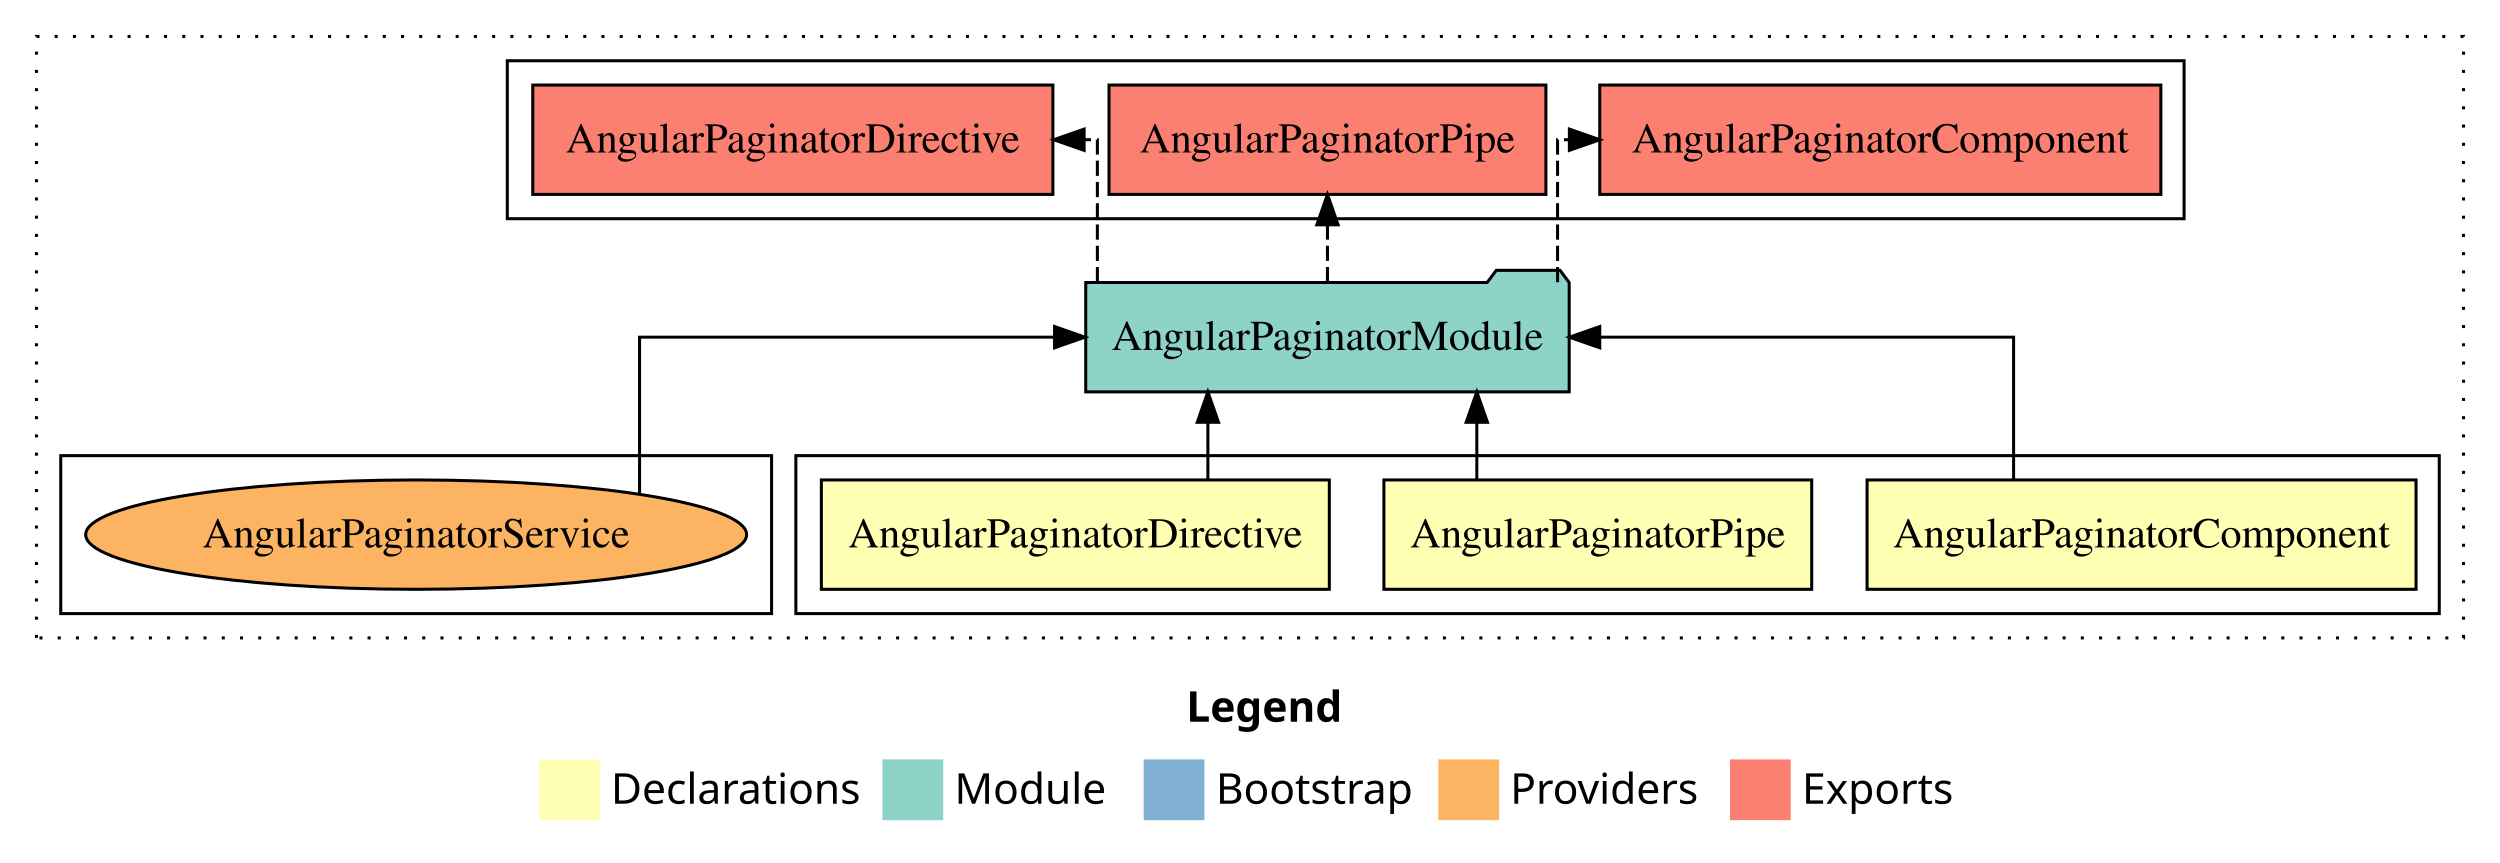
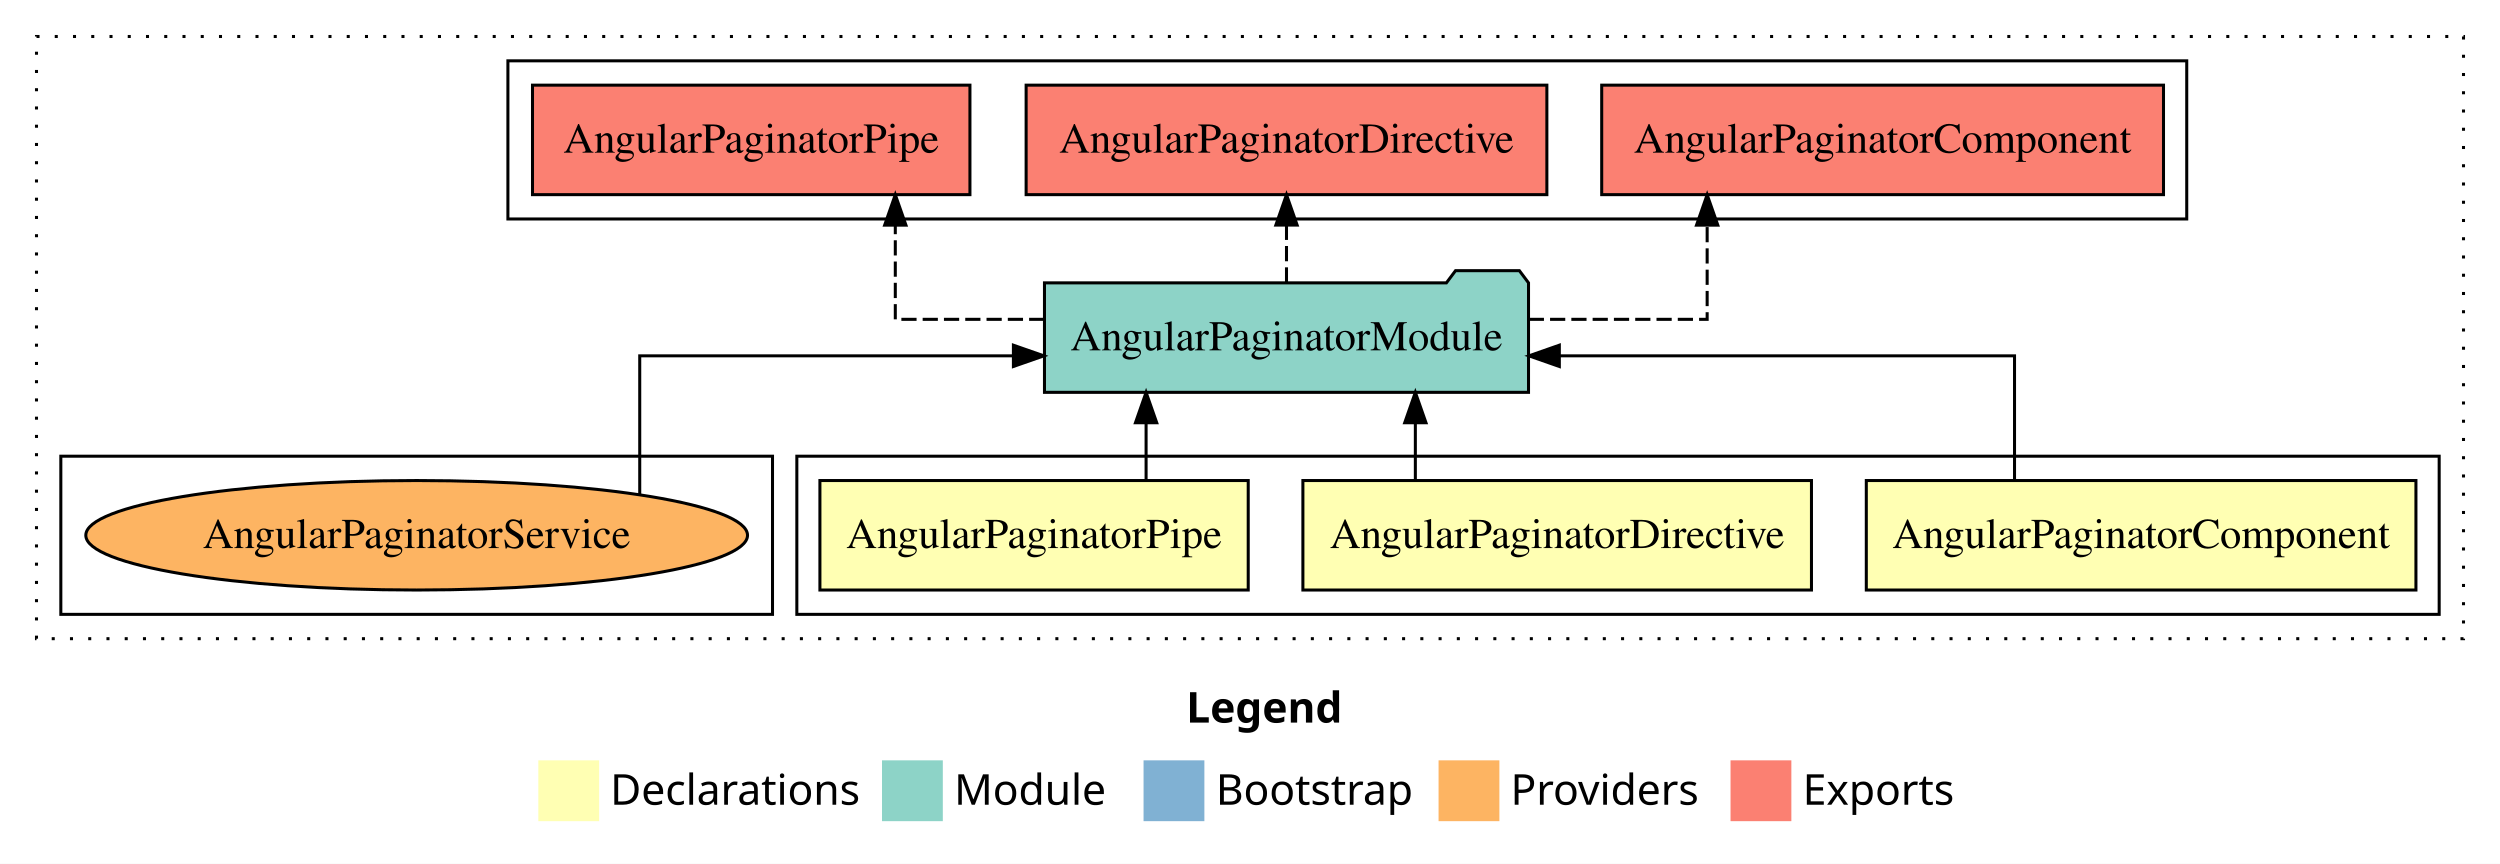
- <svg xmlns="http://www.w3.org/2000/svg" width="823pt" height="284pt" viewBox="0.00 0.00 823.00 284.00">
+ <svg xmlns="http://www.w3.org/2000/svg" width="822pt" height="284pt" viewBox="0.00 0.00 822.00 284.00">
  <g id="graph0" class="graph" transform="scale(1 1) rotate(0) translate(4 280)">
-     <polygon fill="#ffffff" stroke="transparent" points="-4,4 -4,-280 819,-280 819,4 -4,4" />
-     <text text-anchor="start" x="386.509" y="-42.4" font-family="sans-serif" font-weight="bold" font-size="14.00" fill="#000000">Legend</text>
-     <polygon fill="#ffffb3" stroke="transparent" points="173.5,-10 173.5,-30 193.5,-30 193.5,-10 173.5,-10" />
-     <text text-anchor="start" x="197.129" y="-15.4" font-family="sans-serif" font-size="14.00" fill="#000000">  Declarations</text>
-     <polygon fill="#8dd3c7" stroke="transparent" points="286.5,-10 286.5,-30 306.5,-30 306.5,-10 286.5,-10" />
-     <text text-anchor="start" x="310.225" y="-15.4" font-family="sans-serif" font-size="14.00" fill="#000000">  Module</text>
-     <polygon fill="#80b1d3" stroke="transparent" points="372.5,-10 372.5,-30 392.5,-30 392.5,-10 372.5,-10" />
-     <text text-anchor="start" x="396.281" y="-15.4" font-family="sans-serif" font-size="14.00" fill="#000000">  Bootstrap</text>
-     <polygon fill="#fdb462" stroke="transparent" points="469.5,-10 469.5,-30 489.5,-30 489.5,-10 469.5,-10" />
-     <text text-anchor="start" x="493.173" y="-15.4" font-family="sans-serif" font-size="14.00" fill="#000000">  Providers</text>
-     <polygon fill="#fb8072" stroke="transparent" points="565.5,-10 565.5,-30 585.5,-30 585.5,-10 565.5,-10" />
-     <text text-anchor="start" x="589.226" y="-15.4" font-family="sans-serif" font-size="14.00" fill="#000000">  Exports</text>
+     <polygon fill="#ffffff" stroke="transparent" points="-4,4 -4,-280 818,-280 818,4 -4,4" />
+     <text text-anchor="start" x="386.009" y="-42.4" font-family="sans-serif" font-weight="bold" font-size="14.00" fill="#000000">Legend</text>
+     <polygon fill="#ffffb3" stroke="transparent" points="173,-10 173,-30 193,-30 193,-10 173,-10" />
+     <text text-anchor="start" x="196.629" y="-15.4" font-family="sans-serif" font-size="14.00" fill="#000000">  Declarations</text>
+     <polygon fill="#8dd3c7" stroke="transparent" points="286,-10 286,-30 306,-30 306,-10 286,-10" />
+     <text text-anchor="start" x="309.725" y="-15.4" font-family="sans-serif" font-size="14.00" fill="#000000">  Module</text>
+     <polygon fill="#80b1d3" stroke="transparent" points="372,-10 372,-30 392,-30 392,-10 372,-10" />
+     <text text-anchor="start" x="395.781" y="-15.4" font-family="sans-serif" font-size="14.00" fill="#000000">  Bootstrap</text>
+     <polygon fill="#fdb462" stroke="transparent" points="469,-10 469,-30 489,-30 489,-10 469,-10" />
+     <text text-anchor="start" x="492.673" y="-15.4" font-family="sans-serif" font-size="14.00" fill="#000000">  Providers</text>
+     <polygon fill="#fb8072" stroke="transparent" points="565,-10 565,-30 585,-30 585,-10 565,-10" />
+     <text text-anchor="start" x="588.726" y="-15.4" font-family="sans-serif" font-size="14.00" fill="#000000">  Exports</text>
    <g id="clust1" class="cluster">
-       <polygon fill="none" stroke="#000000" stroke-dasharray="1,5" points="8,-70 8,-268 807,-268 807,-70 8,-70" />
+       <polygon fill="none" stroke="#000000" stroke-dasharray="1,5" points="8,-70 8,-268 806,-268 806,-70 8,-70" />
    </g>
    <g id="clust2" class="cluster">
-       <polygon fill="none" stroke="#000000" points="258,-78 258,-130 799,-130 799,-78 258,-78" />
+       <polygon fill="none" stroke="#000000" points="258,-78 258,-130 798,-130 798,-78 258,-78" />
    </g>
    <g id="clust7" class="cluster">
      <polygon fill="none" stroke="#000000" points="163,-208 163,-260 715,-260 715,-208 163,-208" />
    </g>
    <g id="clust9" class="cluster">
      <polygon fill="none" stroke="#000000" points="16,-78 16,-130 250,-130 250,-78 16,-78" />
    </g>
    <g id="node1" class="node">
-       <polygon fill="#ffffb3" stroke="#000000" points="791.359,-122 610.641,-122 610.641,-86 791.359,-86 791.359,-122" />
-       <text text-anchor="middle" x="701" y="-99.8" font-family="Times,serif" font-size="14.00" fill="#000000">AngularPaginatorComponent</text>
+       <polygon fill="#ffffb3" stroke="#000000" points="790.359,-122 609.641,-122 609.641,-86 790.359,-86 790.359,-122" />
+       <text text-anchor="middle" x="700" y="-99.8" font-family="Times,serif" font-size="14.00" fill="#000000">AngularPaginatorComponent</text>
    </g>
    <g id="node4" class="node">
-       <polygon fill="#8dd3c7" stroke="#000000" points="512.576,-187 509.576,-191 488.576,-191 485.576,-187 353.424,-187 353.424,-151 512.576,-151 512.576,-187" />
-       <text text-anchor="middle" x="433" y="-164.8" font-family="Times,serif" font-size="14.00" fill="#000000">AngularPaginatorModule</text>
+       <polygon fill="#8dd3c7" stroke="#000000" points="498.576,-187 495.576,-191 474.576,-191 471.576,-187 339.424,-187 339.424,-151 498.576,-151 498.576,-187" />
+       <text text-anchor="middle" x="419" y="-164.8" font-family="Times,serif" font-size="14.00" fill="#000000">AngularPaginatorModule</text>
    </g>
    <g id="edge1" class="edge">
-       <path fill="none" stroke="#000000" d="M658.875,-122.106C658.875,-141.339 658.875,-169 658.875,-169 658.875,-169 522.635,-169 522.635,-169" />
-       <polygon fill="#000000" stroke="#000000" points="522.635,-165.5 512.635,-169 522.635,-172.5 522.635,-165.5" />
+       <path fill="none" stroke="#000000" d="M658.375,-122.022C658.375,-139.373 658.375,-163 658.375,-163 658.375,-163 508.708,-163 508.708,-163" />
+       <polygon fill="#000000" stroke="#000000" points="508.708,-159.5 498.708,-163 508.708,-166.5 508.708,-159.5" />
    </g>
    <g id="node2" class="node">
-       <polygon fill="#ffffb3" stroke="#000000" points="592.414,-122 451.586,-122 451.586,-86 592.414,-86 592.414,-122" />
-       <text text-anchor="middle" x="522" y="-99.8" font-family="Times,serif" font-size="14.00" fill="#000000">AngularPaginatorPipe</text>
+       <polygon fill="#ffffb3" stroke="#000000" points="591.609,-122 424.391,-122 424.391,-86 591.609,-86 591.609,-122" />
+       <text text-anchor="middle" x="508" y="-99.8" font-family="Times,serif" font-size="14.00" fill="#000000">AngularPaginatorDirective</text>
    </g>
    <g id="edge2" class="edge">
-       <path fill="none" stroke="#000000" d="M482.166,-122.106C482.166,-122.106 482.166,-140.991 482.166,-140.991" />
-       <polygon fill="#000000" stroke="#000000" points="478.666,-140.991 482.166,-150.991 485.666,-140.991 478.666,-140.991" />
+       <path fill="none" stroke="#000000" d="M461.367,-122.106C461.367,-122.106 461.367,-140.991 461.367,-140.991" />
+       <polygon fill="#000000" stroke="#000000" points="457.867,-140.991 461.367,-150.991 464.867,-140.991 457.867,-140.991" />
    </g>
    <g id="node3" class="node">
-       <polygon fill="#ffffb3" stroke="#000000" points="433.609,-122 266.391,-122 266.391,-86 433.609,-86 433.609,-122" />
-       <text text-anchor="middle" x="350" y="-99.8" font-family="Times,serif" font-size="14.00" fill="#000000">AngularPaginatorDirective</text>
+       <polygon fill="#ffffb3" stroke="#000000" points="406.414,-122 265.586,-122 265.586,-86 406.414,-86 406.414,-122" />
+       <text text-anchor="middle" x="336" y="-99.8" font-family="Times,serif" font-size="14.00" fill="#000000">AngularPaginatorPipe</text>
    </g>
    <g id="edge3" class="edge">
-       <path fill="none" stroke="#000000" d="M393.633,-122.106C393.633,-122.106 393.633,-140.991 393.633,-140.991" />
-       <polygon fill="#000000" stroke="#000000" points="390.133,-140.991 393.633,-150.991 397.133,-140.991 390.133,-140.991" />
+       <path fill="none" stroke="#000000" d="M372.834,-122.106C372.834,-122.106 372.834,-140.991 372.834,-140.991" />
+       <polygon fill="#000000" stroke="#000000" points="369.335,-140.991 372.834,-150.991 376.335,-140.991 369.335,-140.991" />
    </g>
    <g id="node5" class="node">
      <polygon fill="#fb8072" stroke="#000000" points="707.359,-252 522.641,-252 522.641,-216 707.359,-216 707.359,-252" />
      <text text-anchor="middle" x="615" y="-229.8" font-family="Times,serif" font-size="14.00" fill="#000000">AngularPaginatorComponent </text>
    </g>
    <g id="edge4" class="edge">
-       <path fill="none" stroke="#000000" stroke-dasharray="5,2" d="M508.747,-187.106C508.747,-206.339 508.747,-234 508.747,-234 508.747,-234 512.638,-234 512.638,-234" />
-       <polygon fill="#000000" stroke="#000000" points="512.638,-237.5 522.638,-234 512.638,-230.5 512.638,-237.5" />
+       <path fill="none" stroke="#000000" stroke-dasharray="5,2" d="M498.656,-175C529.402,-175 557.313,-175 557.313,-175 557.313,-175 557.313,-205.977 557.313,-205.977" />
+       <polygon fill="#000000" stroke="#000000" points="553.813,-205.977 557.313,-215.977 560.813,-205.977 553.813,-205.977" />
    </g>
    <g id="node6" class="node">
-       <polygon fill="#fb8072" stroke="#000000" points="504.914,-252 361.086,-252 361.086,-216 504.914,-216 504.914,-252" />
-       <text text-anchor="middle" x="433" y="-229.8" font-family="Times,serif" font-size="14.00" fill="#000000">AngularPaginatorPipe </text>
+       <polygon fill="#fb8072" stroke="#000000" points="504.609,-252 333.391,-252 333.391,-216 504.609,-216 504.609,-252" />
+       <text text-anchor="middle" x="419" y="-229.8" font-family="Times,serif" font-size="14.00" fill="#000000">AngularPaginatorDirective </text>
    </g>
    <g id="edge5" class="edge">
-       <path fill="none" stroke="#000000" stroke-dasharray="5,2" d="M433,-187.106C433,-187.106 433,-205.991 433,-205.991" />
-       <polygon fill="#000000" stroke="#000000" points="429.5,-205.991 433,-215.991 436.5,-205.991 429.5,-205.991" />
+       <path fill="none" stroke="#000000" stroke-dasharray="5,2" d="M419,-187.106C419,-187.106 419,-205.991 419,-205.991" />
+       <polygon fill="#000000" stroke="#000000" points="415.5,-205.991 419,-215.991 422.5,-205.991 415.5,-205.991" />
    </g>
    <g id="node7" class="node">
-       <polygon fill="#fb8072" stroke="#000000" points="342.609,-252 171.391,-252 171.391,-216 342.609,-216 342.609,-252" />
-       <text text-anchor="middle" x="257" y="-229.8" font-family="Times,serif" font-size="14.00" fill="#000000">AngularPaginatorDirective </text>
+       <polygon fill="#fb8072" stroke="#000000" points="314.914,-252 171.086,-252 171.086,-216 314.914,-216 314.914,-252" />
+       <text text-anchor="middle" x="243" y="-229.8" font-family="Times,serif" font-size="14.00" fill="#000000">AngularPaginatorPipe </text>
    </g>
    <g id="edge6" class="edge">
-       <path fill="none" stroke="#000000" stroke-dasharray="5,2" d="M357.253,-187.106C357.253,-206.339 357.253,-234 357.253,-234 357.253,-234 352.889,-234 352.889,-234" />
-       <polygon fill="#000000" stroke="#000000" points="352.889,-230.5 342.889,-234 352.889,-237.5 352.889,-230.5" />
+       <path fill="none" stroke="#000000" stroke-dasharray="5,2" d="M339.37,-175C313.056,-175 290.375,-175 290.375,-175 290.375,-175 290.375,-205.977 290.375,-205.977" />
+       <polygon fill="#000000" stroke="#000000" points="286.875,-205.977 290.375,-215.977 293.875,-205.977 286.875,-205.977" />
    </g>
    <g id="node8" class="node">
      <ellipse fill="#fdb462" stroke="#000000" cx="133" cy="-104" rx="108.786" ry="18" />
      <text text-anchor="middle" x="133" y="-99.8" font-family="Times,serif" font-size="14.00" fill="#000000">AngularPaginatorService</text>
    </g>
    <g id="edge7" class="edge">
-       <path fill="none" stroke="#000000" d="M206.544,-117.468C206.544,-136.507 206.544,-169 206.544,-169 206.544,-169 343.16,-169 343.16,-169" />
-       <polygon fill="#000000" stroke="#000000" points="343.16,-172.5 353.16,-169 343.16,-165.5 343.16,-172.5" />
+       <path fill="none" stroke="#000000" d="M206.343,-117.388C206.343,-134.796 206.343,-163 206.343,-163 206.343,-163 329.209,-163 329.209,-163" />
+       <polygon fill="#000000" stroke="#000000" points="329.209,-166.5 339.209,-163 329.209,-159.5 329.209,-166.5" />
    </g>
  </g>
</svg>
